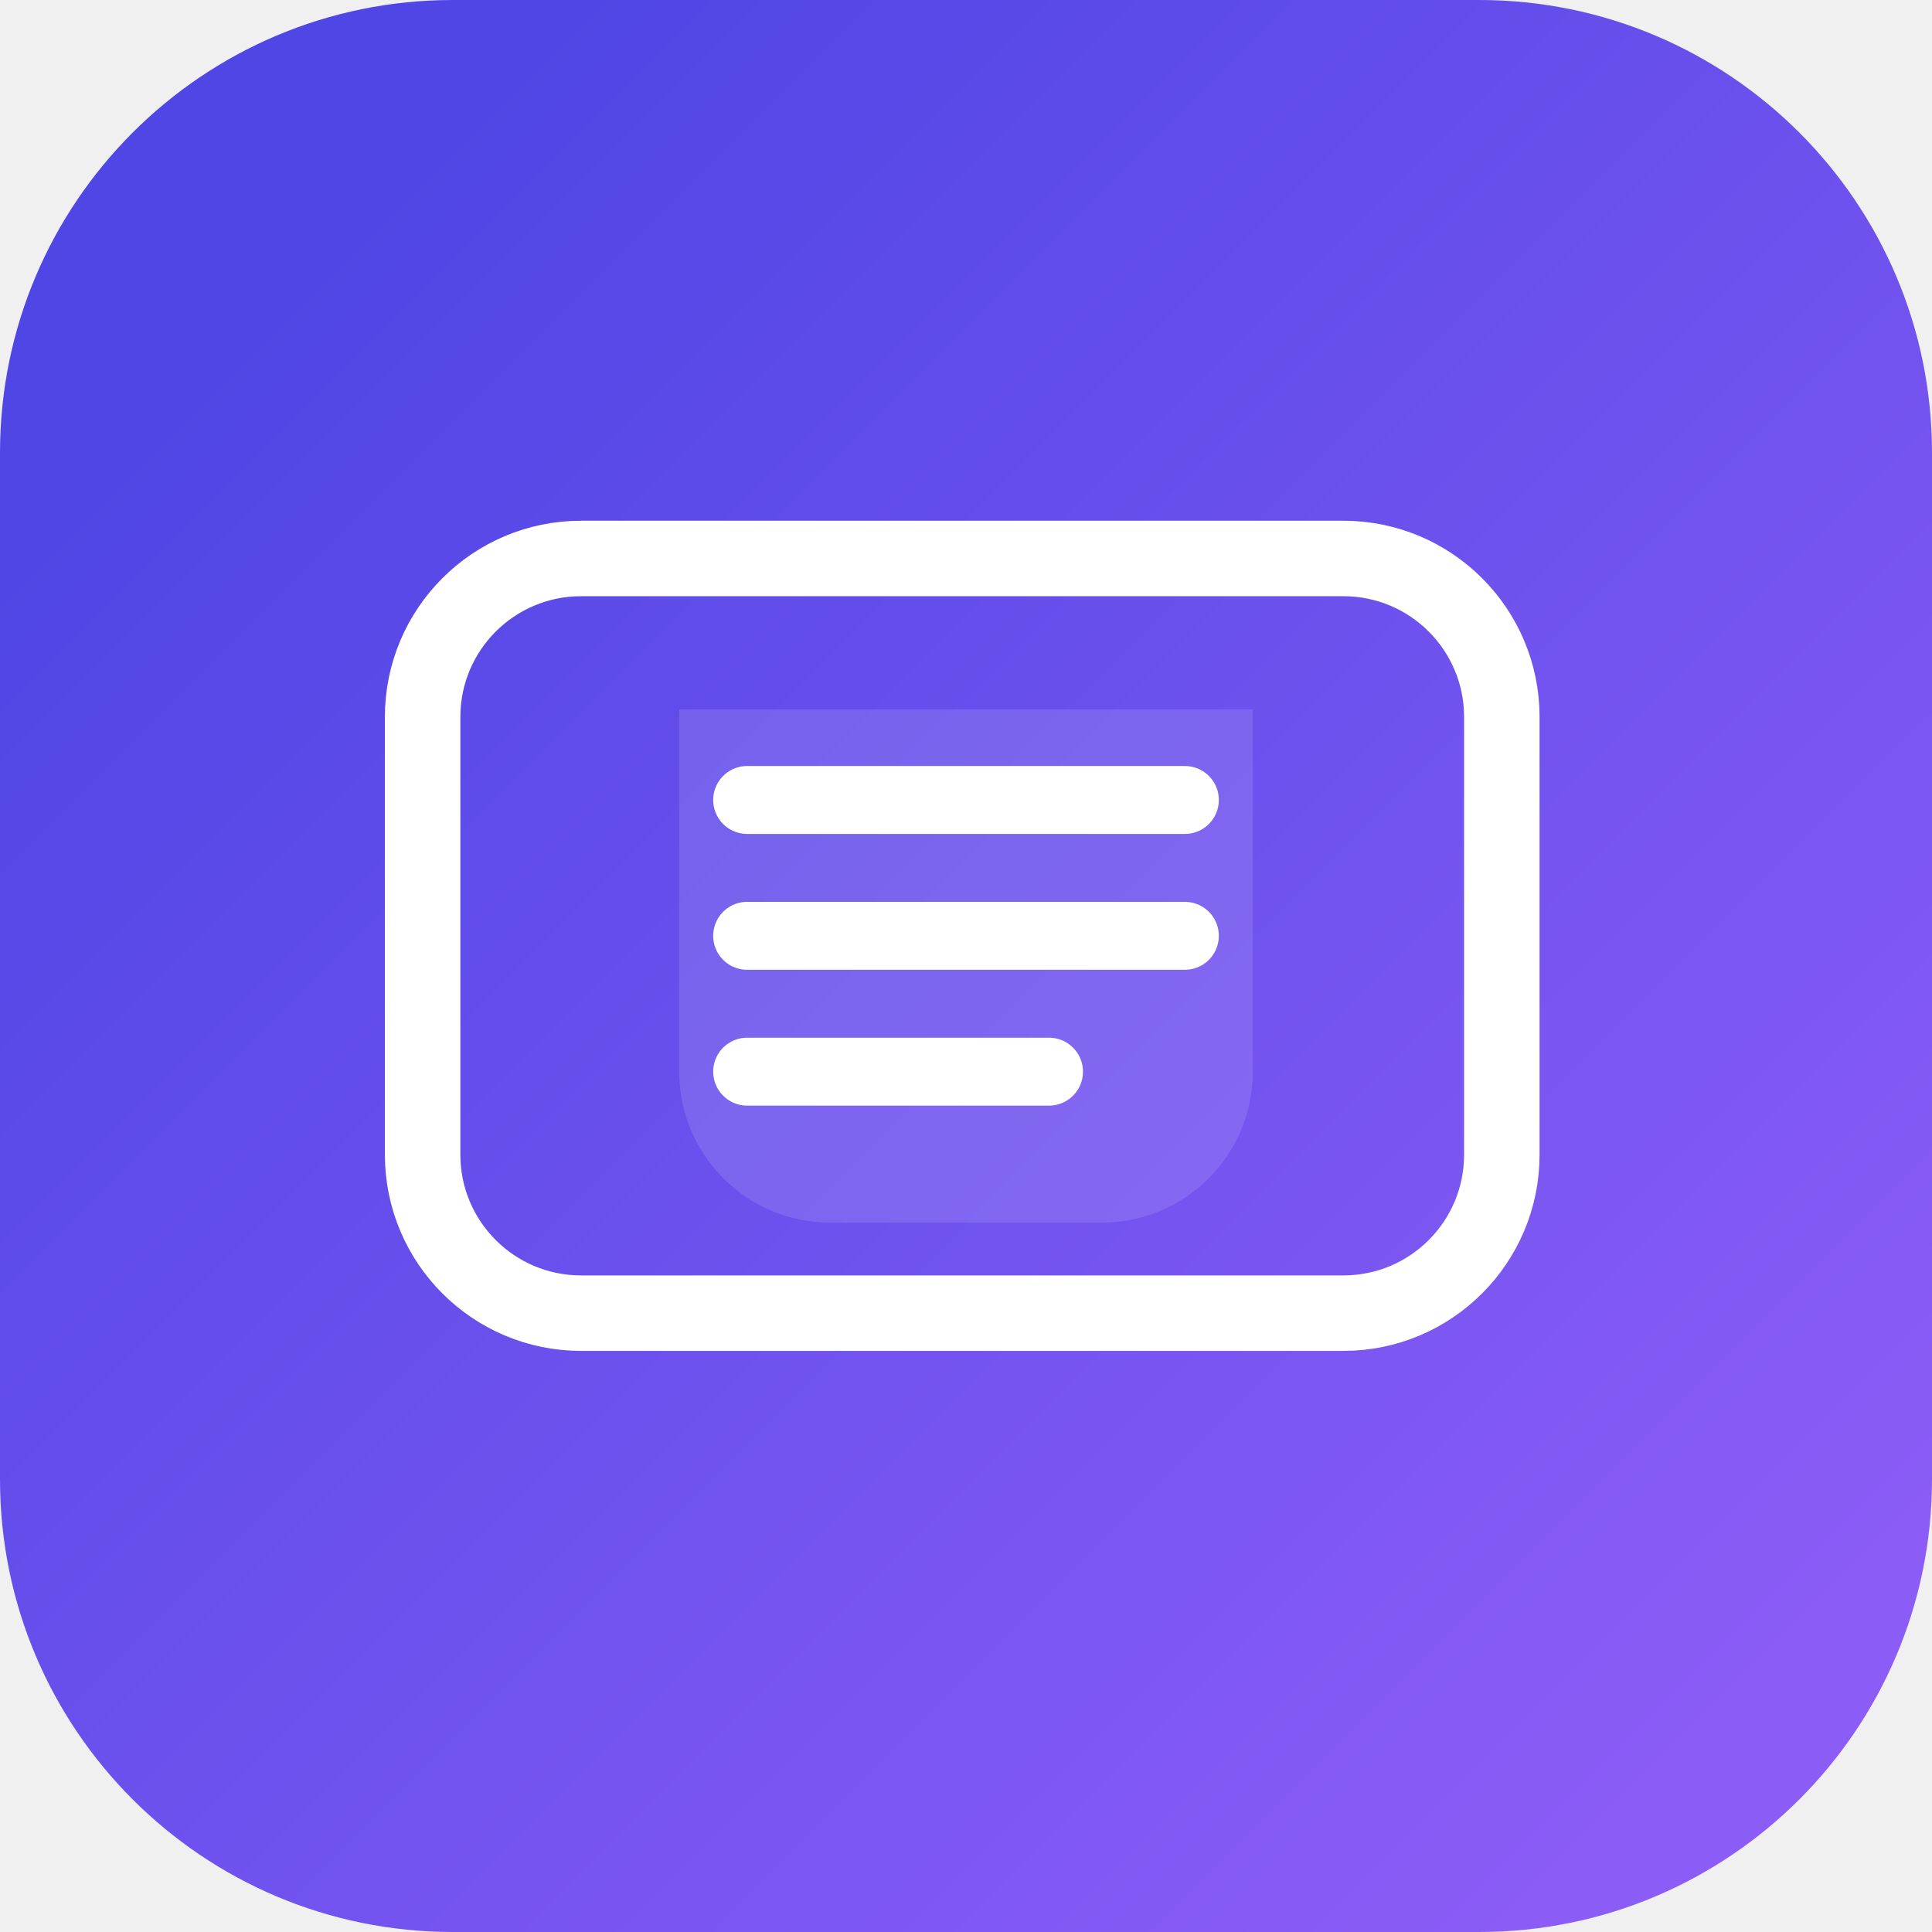
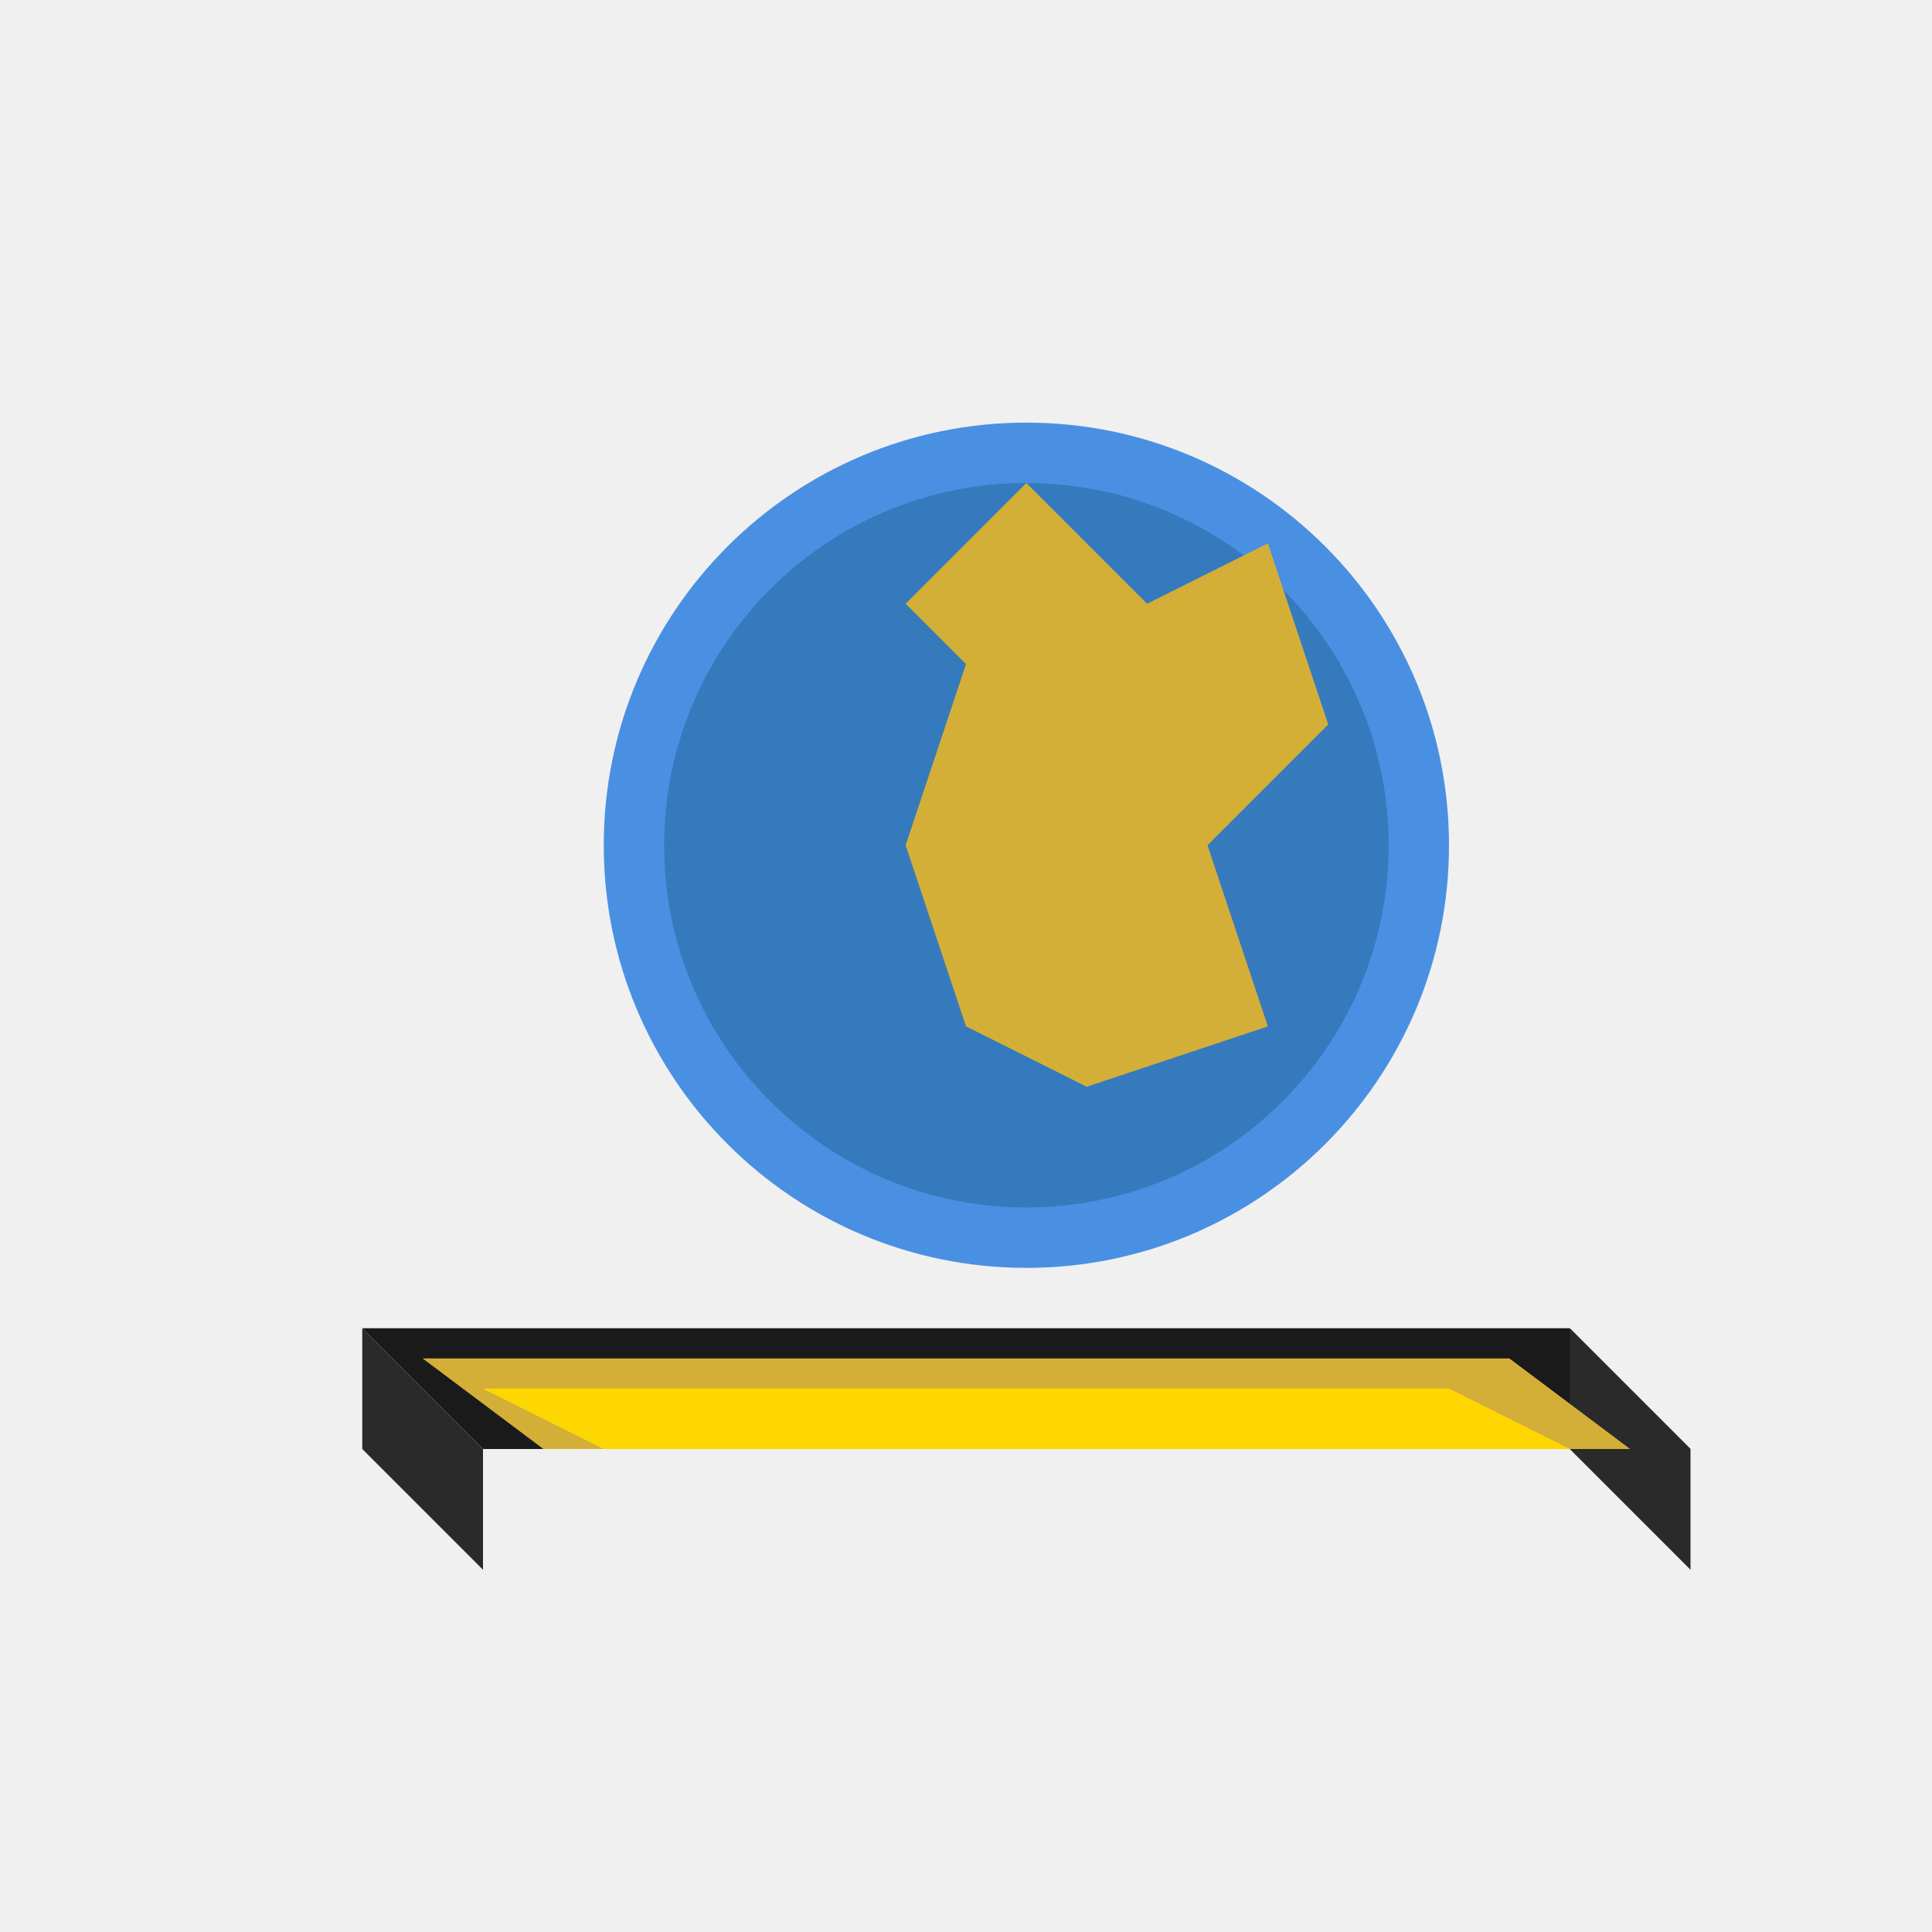
<svg xmlns="http://www.w3.org/2000/svg" width="512" height="512" viewBox="0 0 512 512" fill="none">
-   <rect width="512" height="512" rx="120" fill="url(#paint0_linear_1_2)" />
-   <path d="M154 148H356C379.196 148 398 166.804 398 190V306C398 329.196 379.196 348 356 348H154C130.804 348 112 329.196 112 306V190C112 166.804 130.804 148 154 148Z" stroke="white" stroke-width="20" />
-   <path d="M180 188H332V284C332 306.091 314.091 324 292 324H220C197.909 324 180 306.091 180 284V188Z" fill="rgba(255,255,255,0.12)" />
-   <path d="M198 212H314M198 248H314M198 284H278" stroke="white" stroke-width="18" stroke-linecap="round" />
-   <defs>
-     <linearGradient id="paint0_linear_1_2" x1="72" y1="72" x2="456" y2="456" gradientUnits="userSpaceOnUse">
-       <stop stop-color="#4F46E5" />
-       <stop offset="1" stop-color="#8B5CF6" />
-     </linearGradient>
-   </defs>
+   <path d="M96 352 L416 352 L448 384 L128 384 Z" fill="#1a1a1a" />
+   <path d="M96 352 L128 384 L128 416 L96 384 Z" fill="#2a2a2a" />
+   <path d="M416 352 L448 384 L448 416 L416 384 Z" fill="#2a2a2a" />
+   <path d="M112 360 L400 360 L432 384 L144 384 Z" fill="#D4AF37" />
+   <path d="M128 368 L384 368 L416 384 L160 384 Z" fill="#FFD700" />
+   <circle cx="272" cy="224" r="112" fill="#4A90E2" />
+   <circle cx="272" cy="224" r="96" fill="#357ABD" />
+   <path d="M272 128 L304 160 L336 144 L352 192 L320 224 L336 272 L288 288 L256 272 L240 224 L256 176 L240 160 Z" fill="#D4AF37" />
</svg>
